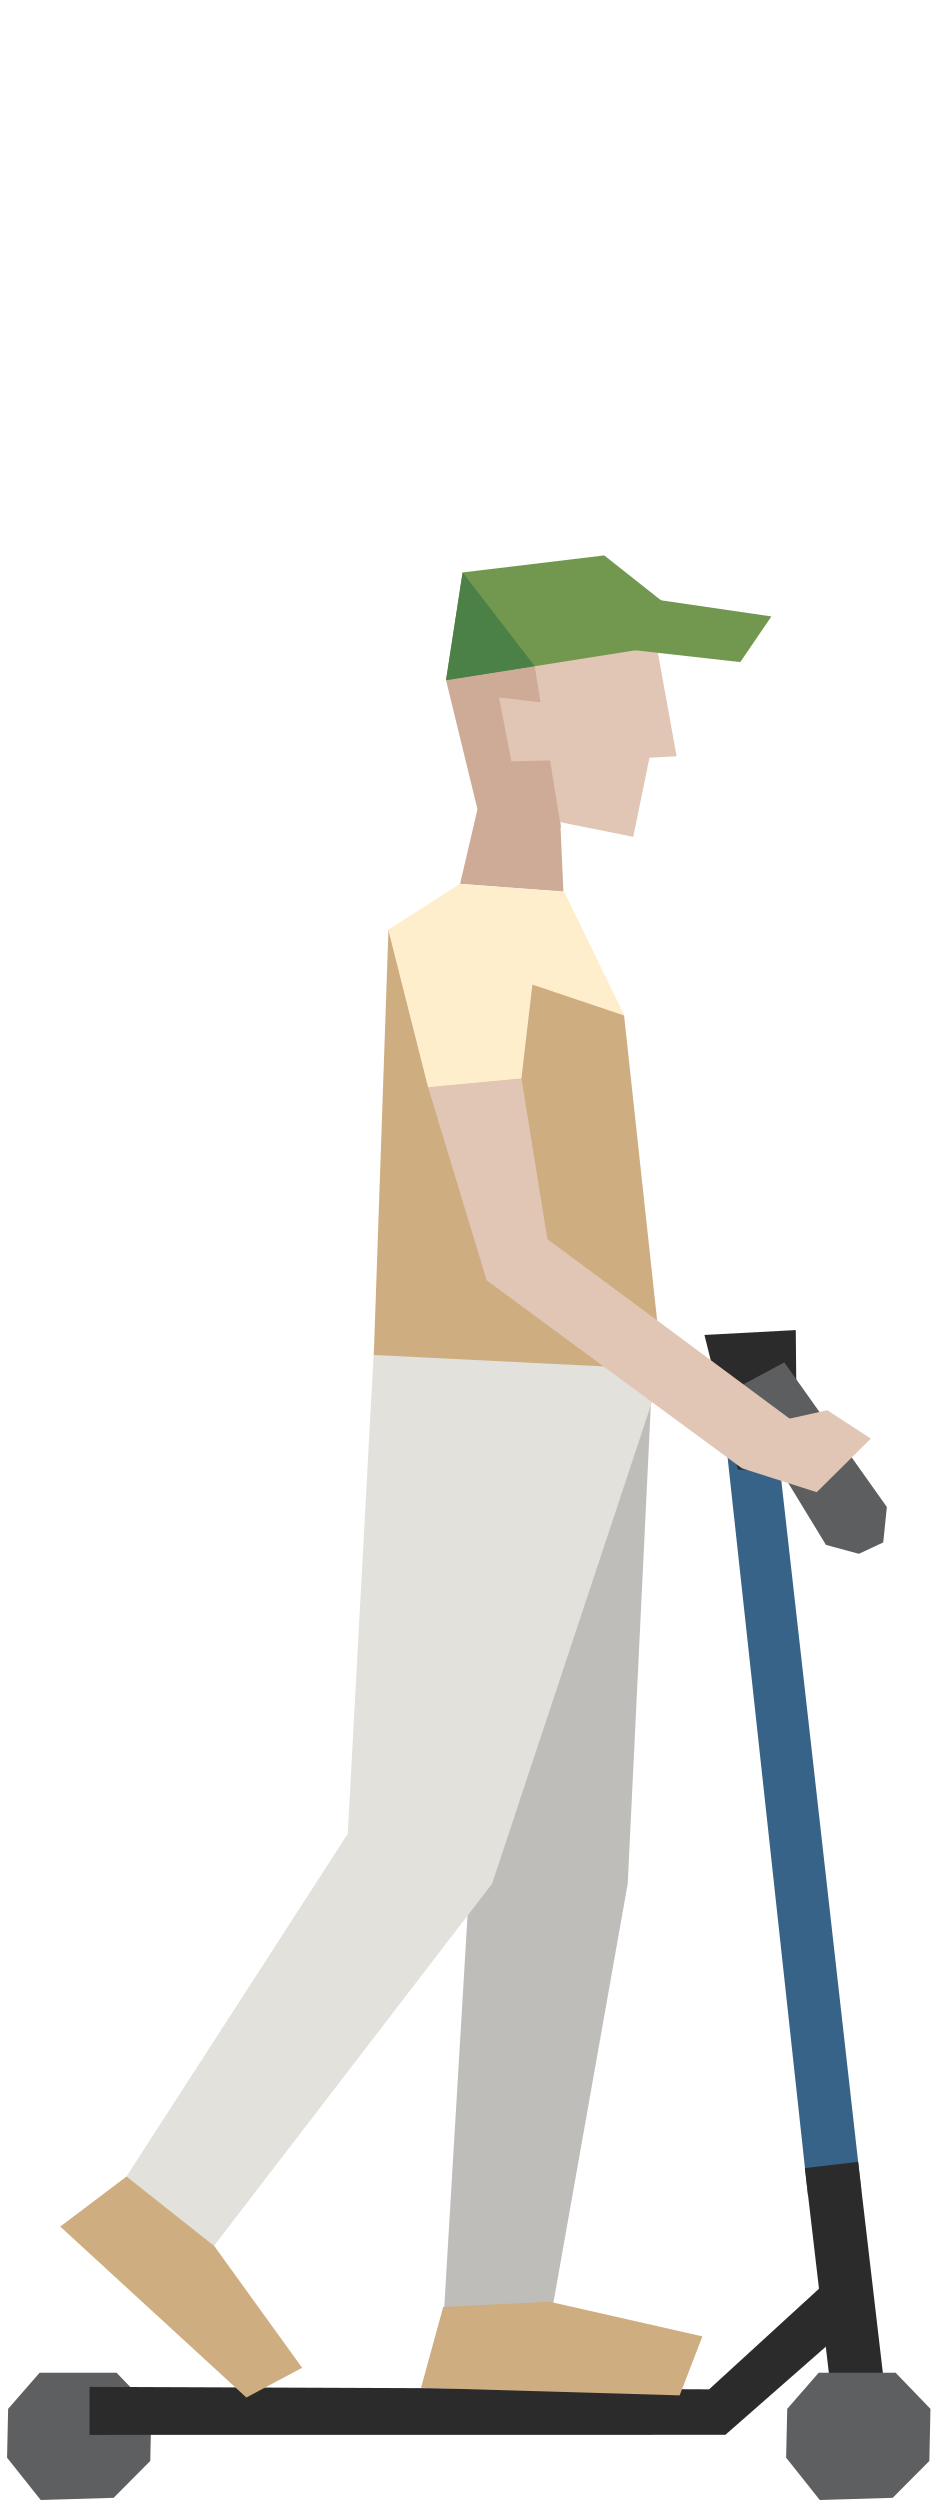
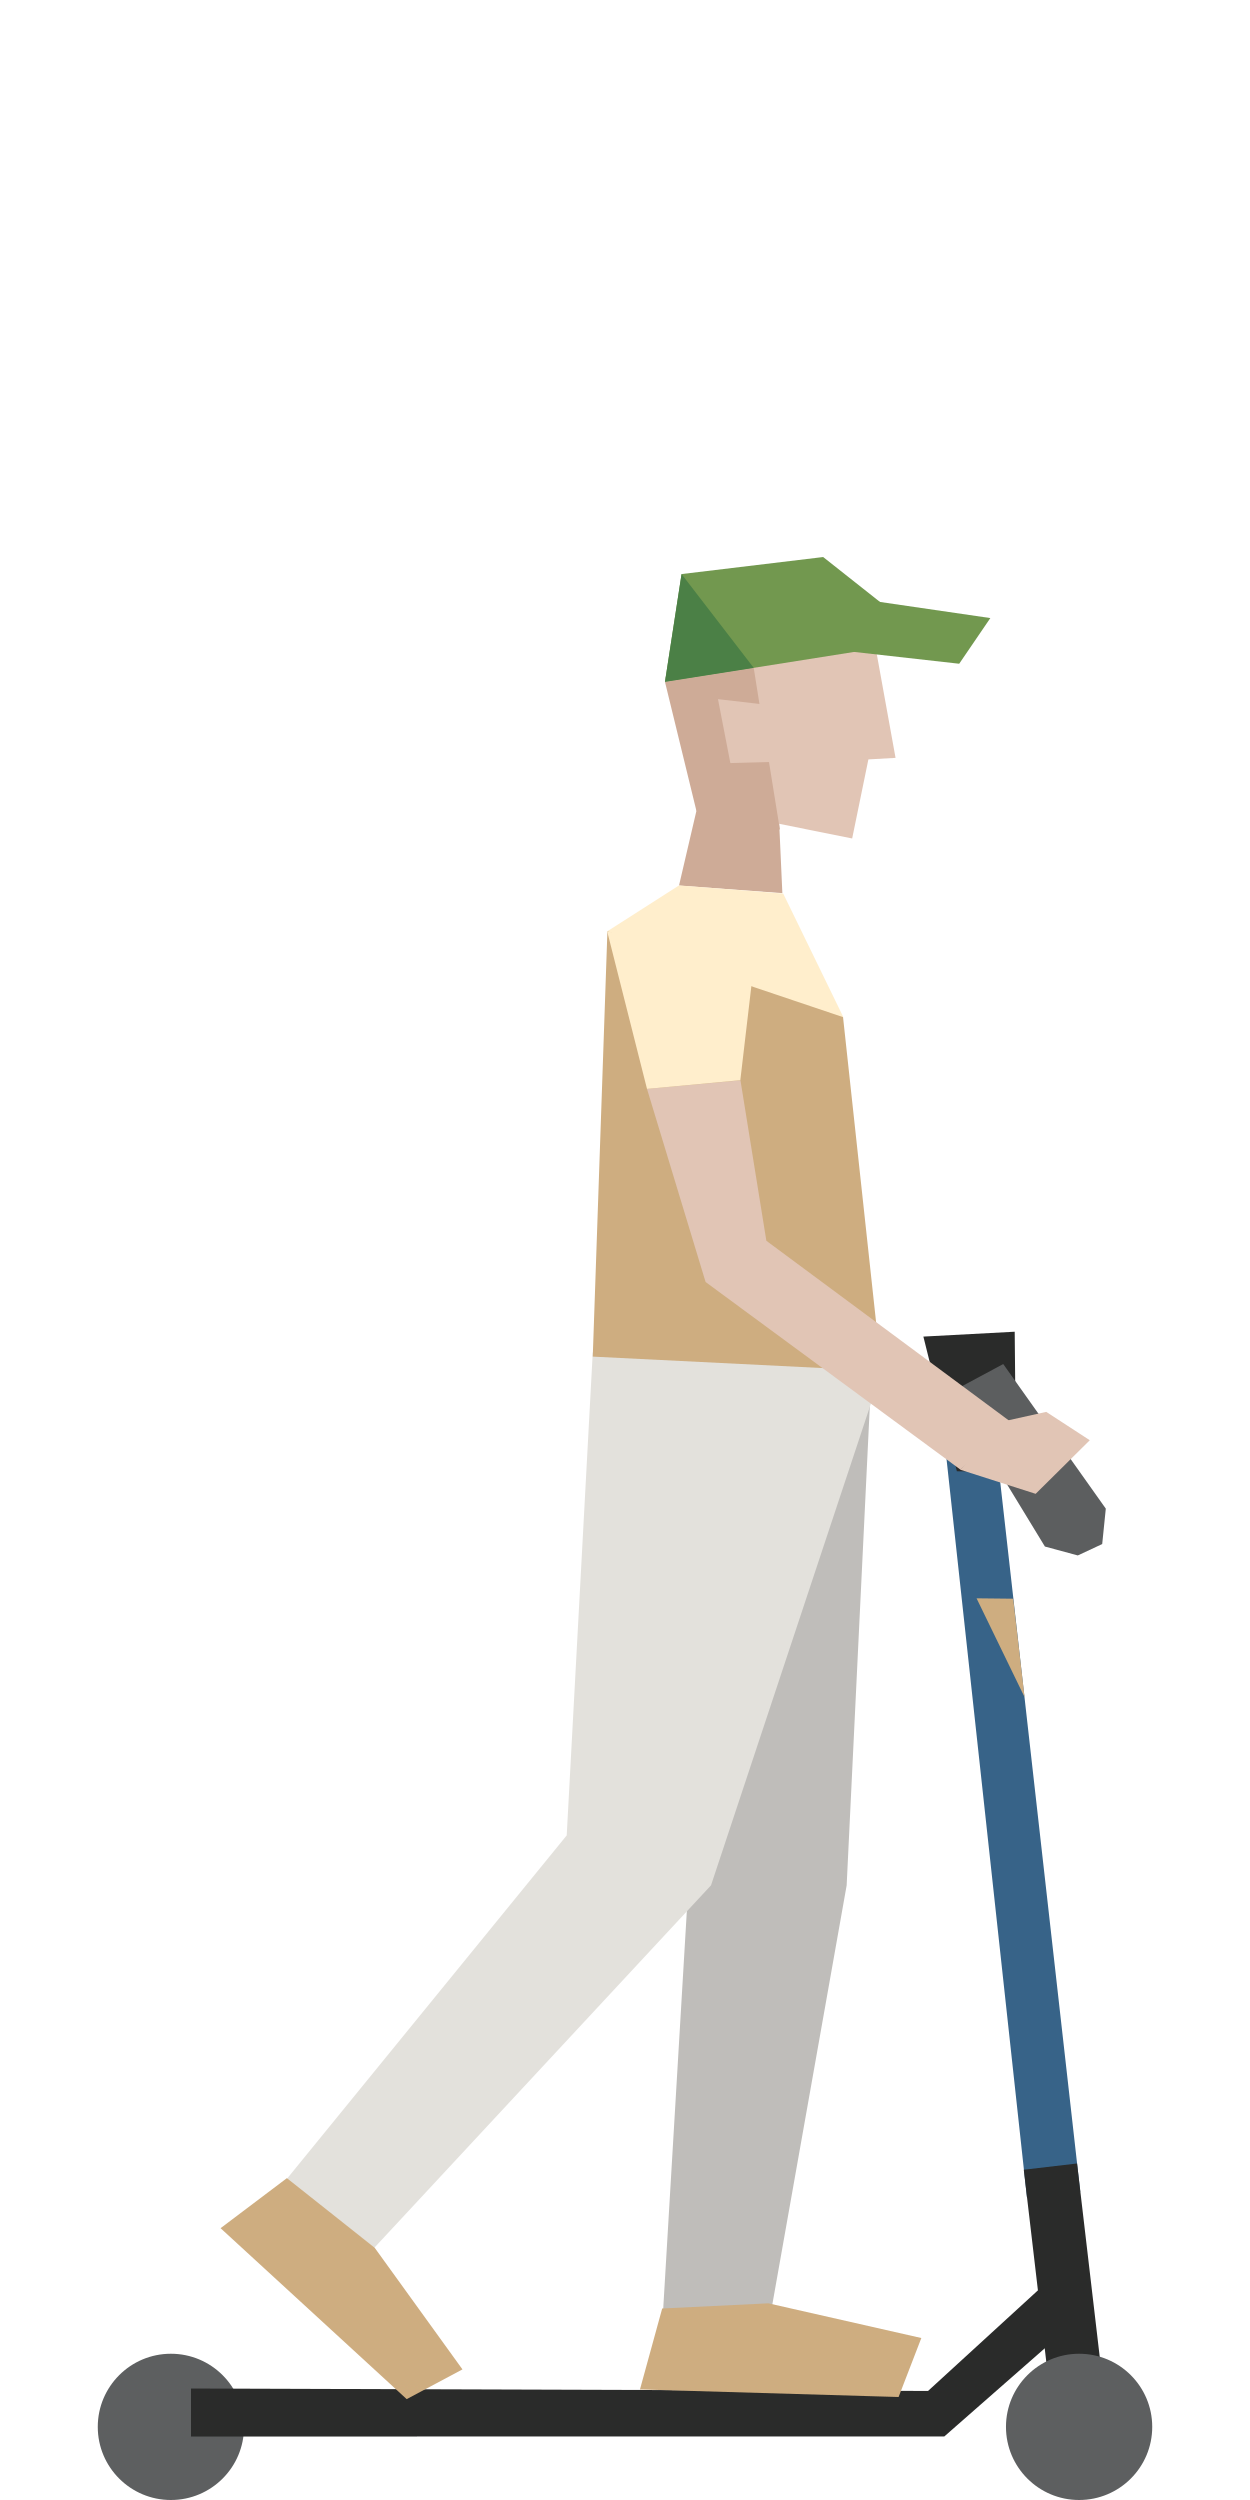
- <svg xmlns="http://www.w3.org/2000/svg" width="100%" height="100%" viewBox="0 0 72 192" version="1.1" xml:space="preserve" style="fill-rule:evenodd;clip-rule:evenodd;stroke-linejoin:round;stroke-miterlimit:1.414;">
-   <g id="scooter-right" transform="matrix(-1,0,0,1,97.1031,24.1374)">
-     <g transform="matrix(1,0,0,1,85.5614,161.088)">
-       <path d="M0,3.775L2.818,6.608L8.417,6.775L11,3.525L10.917,-0.225L8.5,-3L2.591,-3L-0.083,-0.225L0,3.775Z" style="fill:rgb(93,95,96);fill-rule:nonzero;" />
+ <svg xmlns="http://www.w3.org/2000/svg" width="100%" height="100%" viewBox="0 0 96 192" version="1.1" xml:space="preserve" style="fill-rule:evenodd;clip-rule:evenodd;stroke-linejoin:round;stroke-miterlimit:1.414;">
+   <g id="scooter-right-rider" transform="matrix(-1,0,-0,1,84,0)">
+     <g transform="matrix(1,0,0,1,76.491,186.384)">
+       <path d="M0,0C0,3.102 -2.515,5.616 -5.616,5.616C-8.718,5.616 -11.232,3.102 -11.232,0C-11.232,-3.102 -8.718,-5.616 -5.616,-5.616C-2.515,-5.616 0,-3.102 0,0" style="fill:rgb(93,95,96);fill-rule:nonzero;" />
    </g>
-     <g transform="matrix(1,0,0,1,31.1444,160.238)">
-       <path d="M0,-6.375L2.625,-9L11.5,-0.875L59.083,-1.063L59.083,2.625L10.25,2.619L0,-6.375Z" style="fill:rgb(42,43,42);fill-rule:nonzero;" />
+     <g transform="matrix(1,0,0,1,1.2264,184.5)">
+       <path d="M0,-6.375L2.625,-9L11.5,-0.875L68.106,-1.063L68.106,2.625L10.25,2.619L0,-6.375Z" style="fill:rgb(42,43,42);fill-rule:nonzero;" />
    </g>
-     <g transform="matrix(0.112072,-0.9937,-0.9937,-0.112072,64.112,123.768)">
-       <path d="M-23.888,30.676L34.235,30.676L34.748,26.781L-23.847,26.556L-23.888,30.676Z" style="fill:rgb(55,99,136);fill-rule:nonzero;" />
+     <g transform="matrix(0.112072,-0.9937,-0.9937,-0.112072,34.1941,148.03)">
+       <path d="M-23.888,30.675L34.235,30.675L34.748,26.781L-23.847,26.556L-23.888,30.675Z" style="fill:rgb(55,99,136);fill-rule:nonzero;" />
    </g>
-     <g transform="matrix(0.116327,-0.993211,-0.993211,-0.116327,39.8957,154.256)">
-       <rect x="-5.315" y="5.957" width="16.583" height="4.12" style="fill:rgb(42,43,42);" />
+     <g transform="matrix(0.116386,-0.993204,-0.993204,-0.116386,9.97751,178.52)">
+       <rect x="-5.314" y="5.956" width="16.583" height="4.12" style="fill:rgb(42,43,42);" />
    </g>
-     <g transform="matrix(0.998574,0.0533883,0.0533883,-0.998574,36.281,77.8354)">
-       <path d="M-0.283,-0.192L6.741,-0.192L4.725,-10.66L0.188,-10.953L-0.283,-0.192Z" style="fill:rgb(42,43,42);fill-rule:nonzero;" />
+     <g transform="matrix(0.998581,0.0532463,0.0532463,-0.998581,6.36273,102.099)">
+       <path d="M-0.282,-0.192L6.742,-0.192L4.724,-10.659L0.187,-10.952L-0.282,-0.192Z" style="fill:rgb(42,43,42);fill-rule:nonzero;" />
    </g>
-     <g transform="matrix(1,0,0,1,25.7279,161.088)">
-       <path d="M0,3.775L2.818,6.608L8.417,6.775L11,3.525L10.917,-0.225L8.5,-3L2.591,-3L-0.083,-0.225L0,3.775Z" style="fill:rgb(93,95,96);fill-rule:nonzero;" />
+     <g transform="matrix(1,0,0,1,18.9764,139.131)">
+       <path d="M0,5.661L-1.909,-33.833L11.5,-28.006L12.167,5.827L14.167,39.494L6,39.494L0,5.661Z" style="fill:rgb(191,189,186);fill-rule:nonzero;" />
    </g>
-     <g transform="matrix(1,0,0,1,48.8944,114.87)">
-       <path d="M0,5.659L-1.909,-33.834L11.5,-28.007L12.167,5.826L14.167,39.493L6,39.493L0,5.659Z" style="fill:rgb(191,189,186);fill-rule:nonzero;" />
+     <g transform="matrix(-0.227118,-0.973867,-0.973867,0.227118,30.0421,60.2915)">
+       <path d="M-7.931,-0.01L-0.882,-0.01L-0.541,6.121L-6.694,7.853L-7.931,-0.01Z" style="fill:rgb(206,171,151);fill-rule:nonzero;" />
    </g>
-     <g transform="matrix(-0.227118,-0.973867,-0.973867,0.227118,59.9602,36.029)">
-       <path d="M-7.931,-0.01L-0.882,-0.01L-0.54,6.122L-6.694,7.853L-7.931,-0.01Z" style="fill:rgb(206,171,151);fill-rule:nonzero;" />
+     <g transform="matrix(1,0,0,1,16.2264,171.375)">
+       <path d="M0,-66.25L13.167,-26.583L39.023,1.25L45.773,-4L24.25,-30.417L22.25,-67.5L0,-66.25Z" style="fill:rgb(227,225,220);fill-rule:nonzero;" />
    </g>
-     <g transform="matrix(1,0,0,1,46.1444,147.279)">
-       <path d="M0,-66.416L13.167,-26.75L34.667,1.25L41.417,-4L24.25,-30.583L22.25,-67.666L0,-66.416Z" style="fill:rgb(227,225,220);fill-rule:nonzero;" />
+     <g transform="matrix(1,0,0,1,16.3103,68.3662)">
+       <path d="M0,36.926L22.166,35.822L21.041,3.165L12.703,0L2.947,9.728L0,36.926Z" style="fill:rgb(206,173,128);fill-rule:nonzero;" />
    </g>
-     <g transform="matrix(1,0,0,1,46.2279,44.1037)">
-       <path d="M0,36.925L22.167,35.821L21.042,3.165L12.703,0L2.948,9.728L0,36.925Z" style="fill:rgb(206,173,128);fill-rule:nonzero;" />
+     <g transform="matrix(1,0,0,1,33.1434,183.693)">
+       <path d="M0,-6.401L1.708,-0.184L-18.155,0.397L-19.902,-4.133L-8.154,-6.798L0,-6.401Z" style="fill:rgb(206,173,128);fill-rule:nonzero;" />
    </g>
-     <g transform="matrix(1,0,0,1,63.0614,159.431)">
-       <path d="M0,-6.402L1.708,-0.184L-18.156,0.396L-19.902,-4.134L-8.155,-6.798L0,-6.402Z" style="fill:rgb(206,173,128);fill-rule:nonzero;" />
+     <g transform="matrix(1,0,0,1,30.4158,51.3212)">
+       <path d="M0,10.845L2.474,0.691L-13.545,-2.229L-15.194,6.883L-13.108,7.001L-11.862,13.074L-6.05,11.906" style="fill:rgb(225,197,181);fill-rule:nonzero;" />
    </g>
-     <g transform="matrix(1,0,0,1,60.3334,27.0597)">
-       <path d="M0,10.843L2.474,0.69L-13.545,-2.23L-15.194,6.882L-13.108,7L-11.862,13.073L-6.049,11.905" style="fill:rgb(225,197,181);fill-rule:nonzero;" />
+     <g transform="matrix(-0.993743,0.111695,0.111695,0.993743,7.83393,47.8702)">
+       <path d="M-12.648,3.365L-2.137,3.365L-0.152,-0.388L-10.505,-0.73L-12.648,3.365Z" style="fill:rgb(114,152,79);fill-rule:nonzero;" />
    </g>
-     <g transform="matrix(-0.993744,0.111684,0.111684,0.993744,37.752,23.6075)">
-       <path d="M-12.648,3.364L-2.136,3.364L-0.152,-0.388L-10.505,-0.73L-12.648,3.364Z" style="fill:rgb(114,152,79);fill-rule:nonzero;" />
-     </g>
-     <g transform="matrix(1,0,0,1,47.5653,20.9369)">
+     <g transform="matrix(1,0,0,1,17.6473,45.1994)">
      <path d="M0,4.749L15.283,7.168L14.009,-1.111L3.134,-2.419L-1.407,1.172L0,4.749Z" style="fill:rgb(114,152,79);fill-rule:nonzero;" />
    </g>
-     <g transform="matrix(0.996649,0.0817963,0.0817963,-0.996649,55.8734,34.1518)">
-       <path d="M0.196,-0.107L2.25,-0.107L2.606,4.961L-0.054,4.225L0.196,-0.107Z" style="fill:rgb(225,197,181);fill-rule:nonzero;" />
+     <g transform="matrix(0.996609,0.0822799,0.0822799,-0.996609,25.9544,58.4135)">
+       <path d="M0.198,-0.108L2.251,-0.108L2.605,4.961L-0.055,4.223L0.198,-0.108Z" style="fill:rgb(225,197,181);fill-rule:nonzero;" />
    </g>
-     <g transform="matrix(1,0,0,1,54.0228,27.0297)">
-       <path d="M0,12.416L0.836,7.232L3.803,7.312L4.754,2.402L1.57,2.771L2.009,0L8.825,1.075L6.412,10.975L0,12.416Z" style="fill:rgb(206,171,151);fill-rule:nonzero;" />
+     <g transform="matrix(1,0,0,1,24.1053,51.2922)">
+       <path d="M0,12.416L0.836,7.232L3.803,7.312L4.754,2.402L1.569,2.771L2.009,0L8.825,1.075L6.412,10.975L0,12.416Z" style="fill:rgb(206,171,151);fill-rule:nonzero;" />
    </g>
-     <g transform="matrix(1,0,0,1,56.0316,20.9006)">
+     <g transform="matrix(1,0,0,1,26.1141,45.1632)">
      <path d="M0,6.129L5.542,-1.075L6.816,7.204L0,6.129Z" style="fill:rgb(75,128,70);fill-rule:nonzero;" />
    </g>
-     <g transform="matrix(1,0,0,1,36.8695,95.1955)">
-       <path d="M0,-14.701L4.021,-12.54L-3.2,-0.684L-5.725,0L-7.6,-0.875L-7.877,-3.596L0,-14.701Z" style="fill:rgb(92,94,95);fill-rule:nonzero;" />
+     <g transform="matrix(1,0,0,1,6.9519,119.458)">
+       <path d="M0,-14.7L4.021,-12.54L-3.2,-0.684L-5.726,0L-7.601,-0.875L-7.877,-3.595L0,-14.7Z" style="fill:rgb(92,94,95);fill-rule:nonzero;" />
    </g>
-     <g transform="matrix(1,0,0,1,40.1591,86.0176)">
-       <path d="M0,2.598L-5.779,4.446L-9.936,0.329L-6.59,-1.848L-3.098,-1.072L0,2.598Z" style="fill:rgb(225,197,181);fill-rule:nonzero;" />
+     <g transform="matrix(1,0,0,1,10.241,110.28)">
+       <path d="M0,2.598L-5.778,4.446L-9.936,0.33L-6.59,-1.848L-3.098,-1.072L0,2.598Z" style="fill:rgb(225,197,181);fill-rule:nonzero;" />
    </g>
-     <g transform="matrix(1,0,0,1,57.0507,88.6124)">
-       <path d="M0,-29.906L7.177,-29.25L2.677,-14.417L-16.906,0L-20.656,-3.75L-1.989,-17.584L0,-29.906Z" style="fill:rgb(225,197,181);fill-rule:nonzero;" />
+     <g transform="matrix(1,0,0,1,27.1326,112.875)">
+       <path d="M0,-29.906L7.178,-29.25L2.678,-14.417L-16.906,0L-20.656,-3.75L-1.989,-17.583L0,-29.906Z" style="fill:rgb(225,197,181);fill-rule:nonzero;" />
    </g>
-     <g transform="matrix(1,0,0,1,55.9803,57.1467)">
-       <path d="M0,-7.662L1.081,1.549L8.248,2.216L11.304,-9.878" style="fill:rgb(255,238,204);fill-rule:nonzero;" />
+     <g transform="matrix(1,0,0,1,26.0623,81.4093)">
+       <path d="M0,-7.662L1.081,1.549L8.248,2.216L11.305,-9.878" style="fill:rgb(255,238,204);fill-rule:nonzero;" />
    </g>
-     <g transform="matrix(1,0,0,1,67.266,50.3463)">
-       <path d="M0,-3.093L-5.497,-6.609L-13.497,-5.984L-18.122,3.516L-8.654,0.326L0,-3.093Z" style="fill:rgb(255,238,204);fill-rule:nonzero;" />
+     <g transform="matrix(1,0,0,1,37.3484,74.6078)">
+       <path d="M0,-3.091L-5.497,-6.608L-13.497,-5.983L-18.122,3.517L-8.654,0.328L0,-3.091Z" style="fill:rgb(255,238,204);fill-rule:nonzero;" />
    </g>
-     <g transform="matrix(1,0,0,1,87.3851,159.991)">
+     <g transform="matrix(1,0,0,1,61.9676,184.253)">
      <path d="M0,-16.971L5.093,-13.128L-9.201,0L-13.485,-2.283L-6.741,-11.628L0,-16.971Z" style="fill:rgb(206,173,128);fill-rule:nonzero;" />
+     </g>
+     <g transform="matrix(1,0,0,1,6.741,186.384)">
+       <path d="M0,0C0,3.102 -2.515,5.616 -5.616,5.616C-8.718,5.616 -11.232,3.102 -11.232,0C-11.232,-3.102 -8.718,-5.616 -5.616,-5.616C-2.515,-5.616 0,-3.102 0,0" style="fill:rgb(93,95,96);fill-rule:nonzero;" />
+     </g>
+     <g transform="matrix(1,0,0,1,6.1873,130.312)">
+       <path d="M0,-7.531L2.813,-7.562L-0.875,0.031L0,-7.531Z" style="fill:rgb(206,173,128);fill-rule:nonzero;" />
    </g>
  </g>
</svg>
